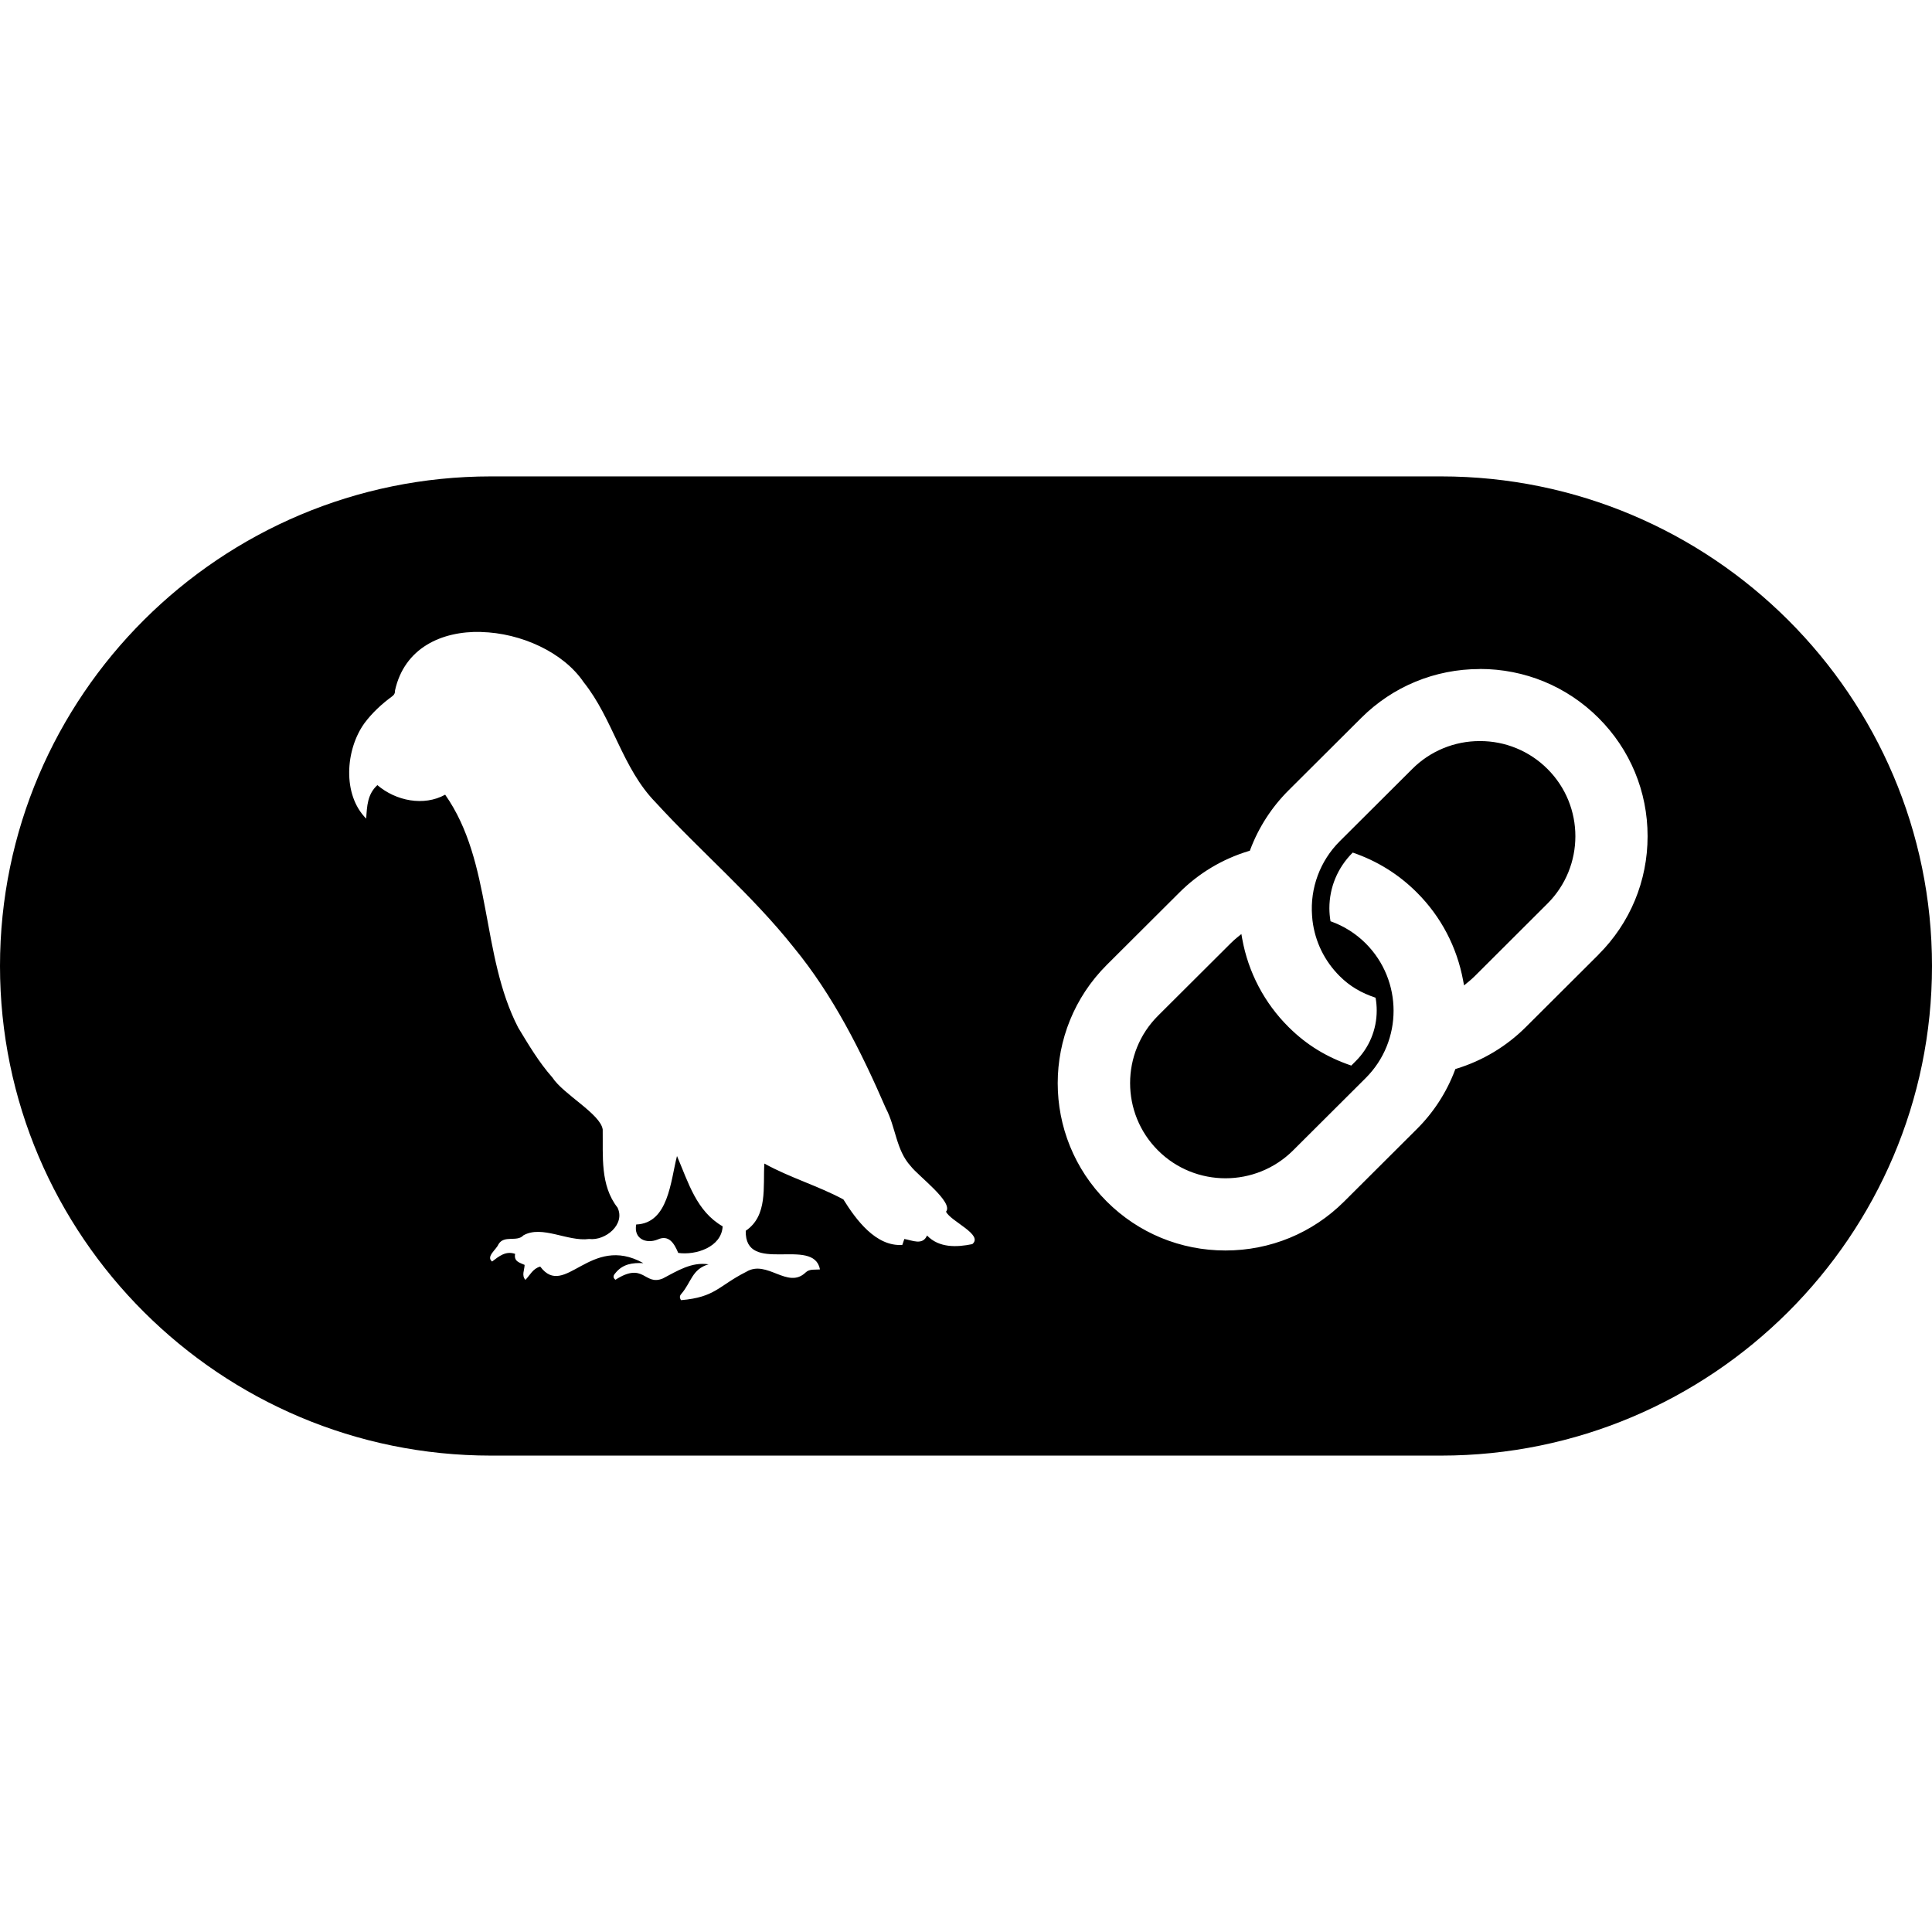
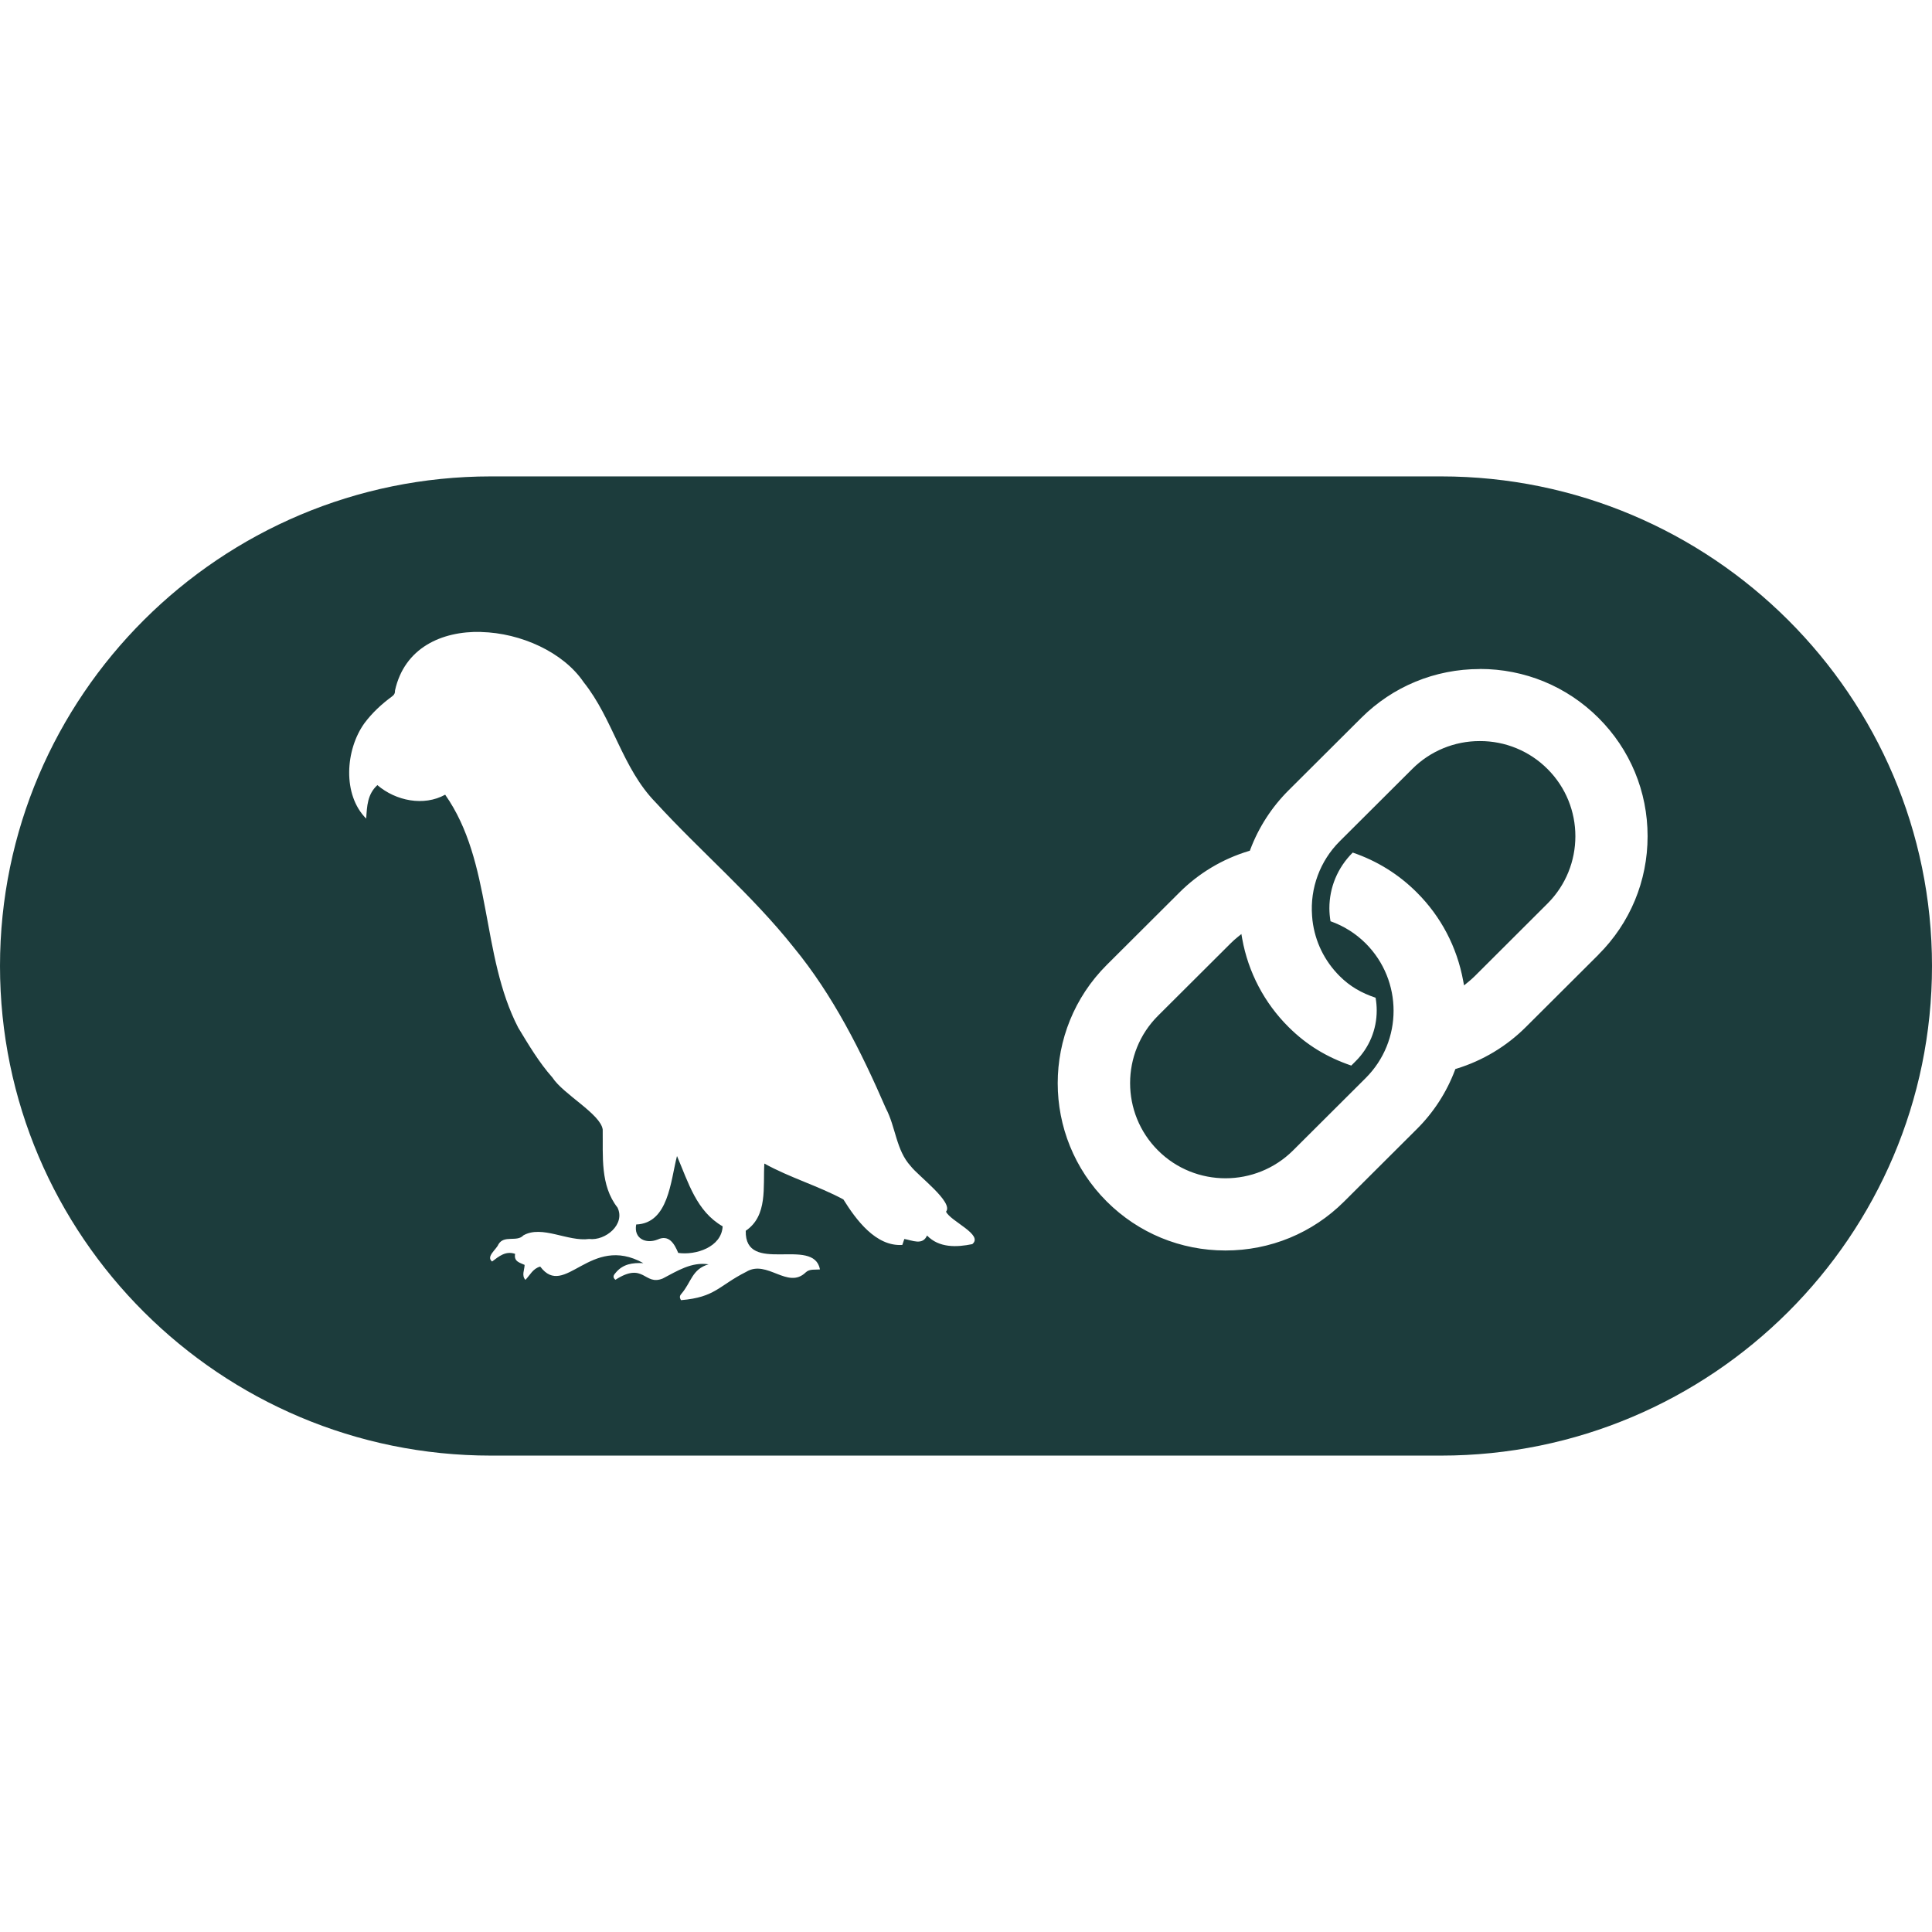
- <svg xmlns="http://www.w3.org/2000/svg" role="img" viewBox="0 0 24 24">
+ <svg xmlns="http://www.w3.org/2000/svg" fill="#1C3C3C" role="img" viewBox="0 0 24 24">
  <path d="M6.099 5.918C2.736 5.918 0 8.646 0 12s2.736 6.082 6.099 6.082h11.802C21.264 18.082 24 15.354 24 12s-2.736-6.082-6.099-6.082ZM5.977 7.851c.493.012 1.02.25 1.273.623.367.459.478 1.067.894 1.493.56.612 1.199 1.151 1.716 1.802.489.595.839 1.294 1.144 1.998.124.234.126.52.31.72.091.12.535.448.438.565.056.12.47.286.326.403-.194.04-.413.048-.562-.107-.055.126-.183.06-.282.043a4 4 0 0 0-.025.074c-.329.022-.575-.313-.732-.565-.311-.168-.664-.27-.982-.446-.018.289.045.648-.231.835-.014.556.844.066.922.48-.061.007-.129-.009-.177.037-.224.217-.48-.165-.739-.007-.346.174-.381.316-.81.352-.024-.036-.014-.059.006-.081.121-.14.13-.305.336-.364-.212-.033-.39.083-.569.176-.232.095-.23-.214-.588.016-.04-.032-.021-.061.002-.086.091-.111.21-.127.345-.121-.663-.369-.975.451-1.281.043-.092.024-.127.107-.184.165-.05-.055-.012-.121-.01-.186-.06-.028-.136-.041-.118-.137-.117-.04-.199.029-.286.095-.079-.061.053-.149.078-.212.07-.122.23-.025.311-.113.231-.131.552.081.816.045.203.025.454-.182.353-.39-.217-.277-.179-.639-.184-.97-.027-.193-.491-.438-.625-.646-.166-.187-.295-.405-.424-.618-.467-.901-.32-2.058-.908-2.895-.266.147-.613.077-.842-.119-.124.113-.129.26-.139.416-.297-.296-.259-.856-.022-1.185.097-.13.213-.237.342-.332.029-.021.039-.042.038-.075.117-.527.576-.739 1.069-.727m12.407.46c.557 0 1.081.216 1.474.608s.61.914.61 1.47c0 .556-.217 1.078-.61 1.47v.001l-.902.899a2.08 2.08 0 0 1-.86.517l-.016.005-.006.016a2.05 2.05 0 0 1-.474.731l-.902.899c-.393.392-.917.608-1.474.608s-1.081-.216-1.474-.608c-.813-.811-.813-2.129 0-2.94l.902-.899a2.056 2.056 0 0 1 .858-.514l.017-.005.006-.016a2.07 2.07 0 0 1 .475-.734l.902-.899c.393-.392.917-.608 1.474-.608zm0 .896a1.18 1.18 0 0 0-.839.346l-.902.899a1.181 1.181 0 0 0-.343.925l.005.057c.032.265.149.504.337.692.13.13.273.211.447.269a.9.9 0 0 1 .014.158.884.884 0 0 1-.261.63l-.055.055c-.301-.103-.552-.253-.779-.479a2.06 2.06 0 0 1-.576-1.097l-.01-.058-.046.037a1.1 1.1 0 0 0-.088.079l-.902.899c-.462.461-.462 1.212 0 1.673.231.231.535.346.839.346.304 0 .608-.116.839-.346l.902-.899c.462-.461.462-1.211 0-1.673a1.17 1.17 0 0 0-.437-.275 1 1 0 0 1-.014-.161c0-.259.102-.505.29-.692.302.103.57.269.796.495.301.3.499.679.576 1.097l.011.058.045-.037a1.1 1.1 0 0 0 .089-.079l.902-.9c.462-.461.463-1.212 0-1.673a1.18 1.18 0 0 0-.84-.346Zm-9.973 5.157-.001.001c-.079.308-.105.832-.506.847-.033.178.123.244.266.187.141-.065.208.051.256.166.218.032.539-.072.552-.33-.325-.187-.425-.542-.566-.871" />
</svg>
